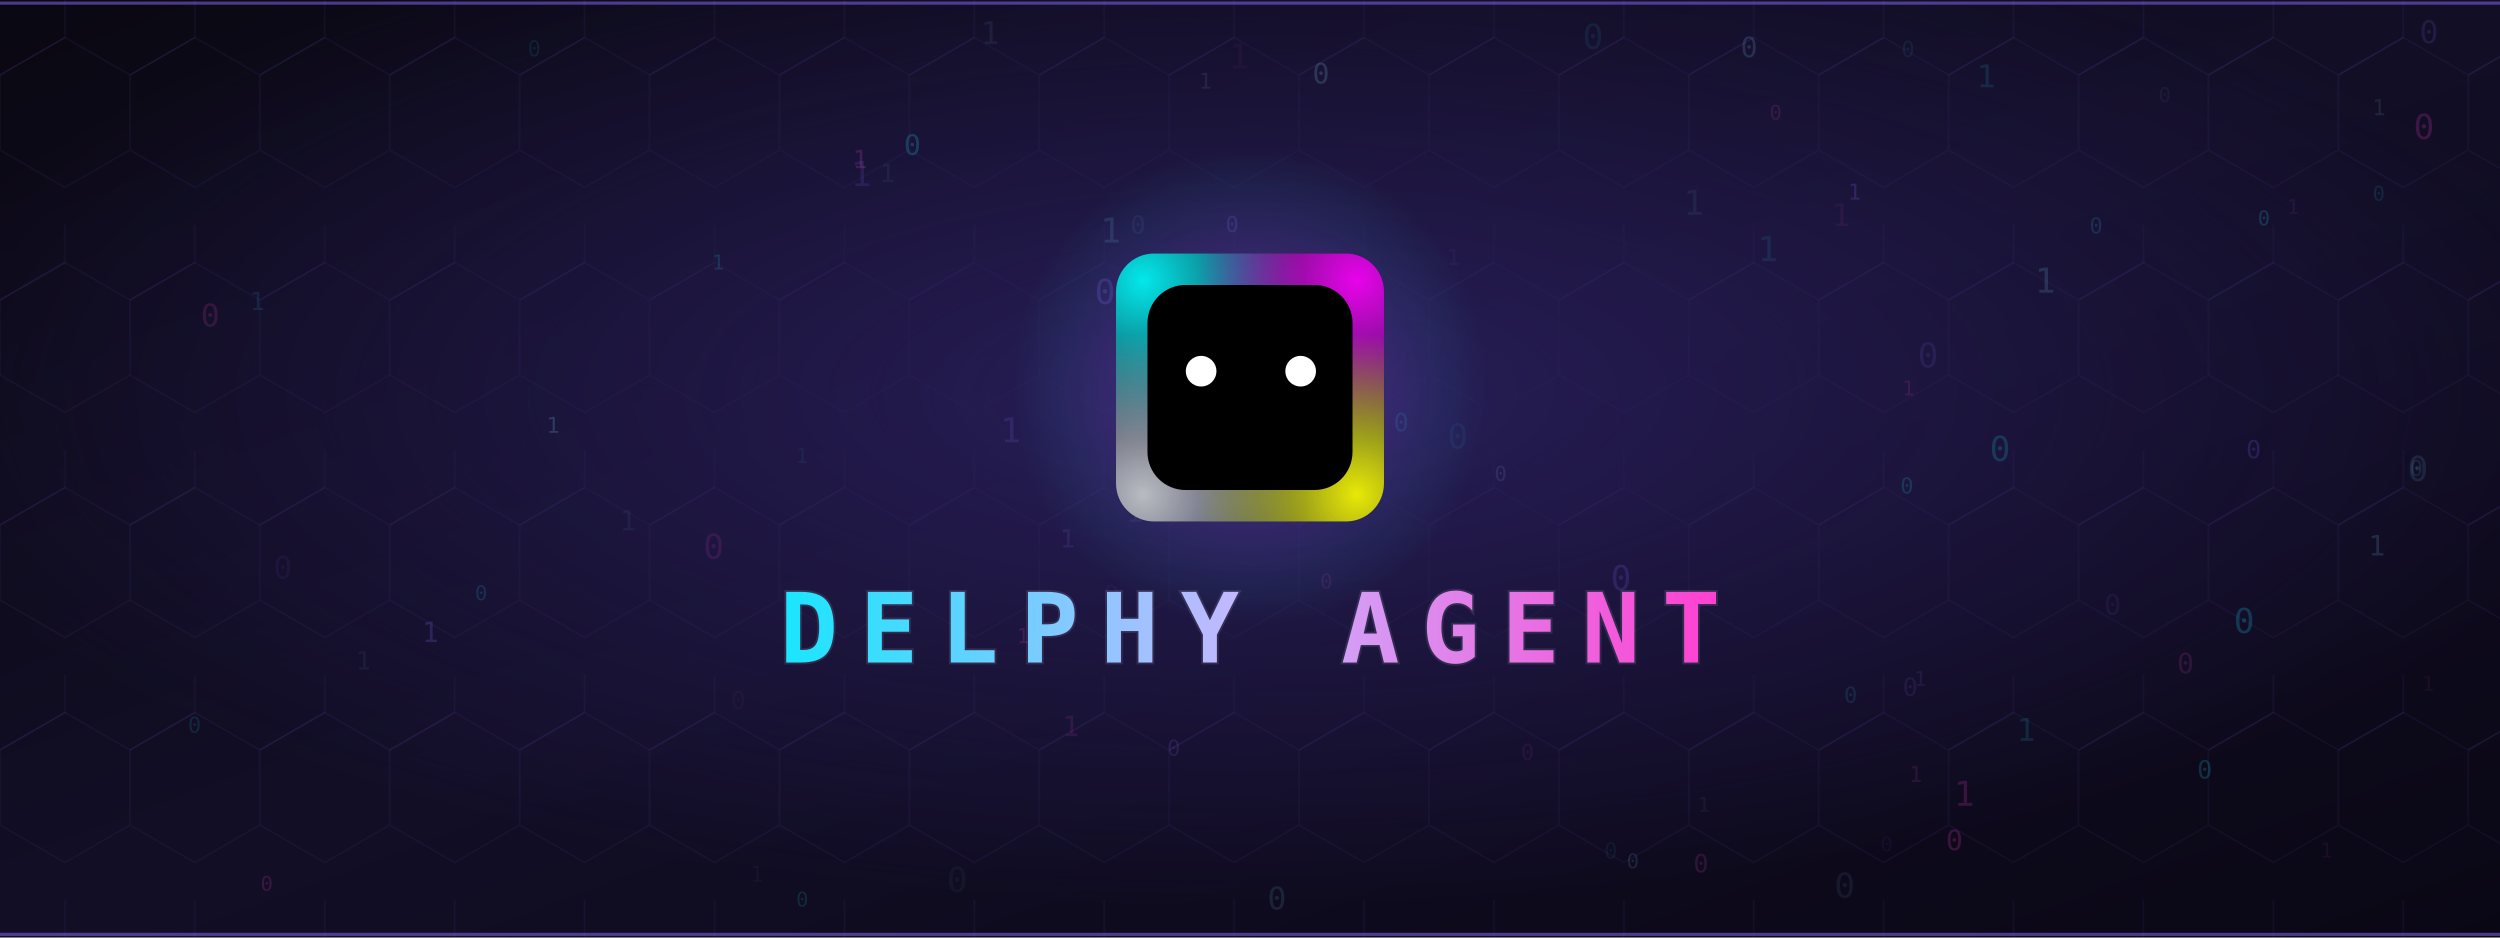
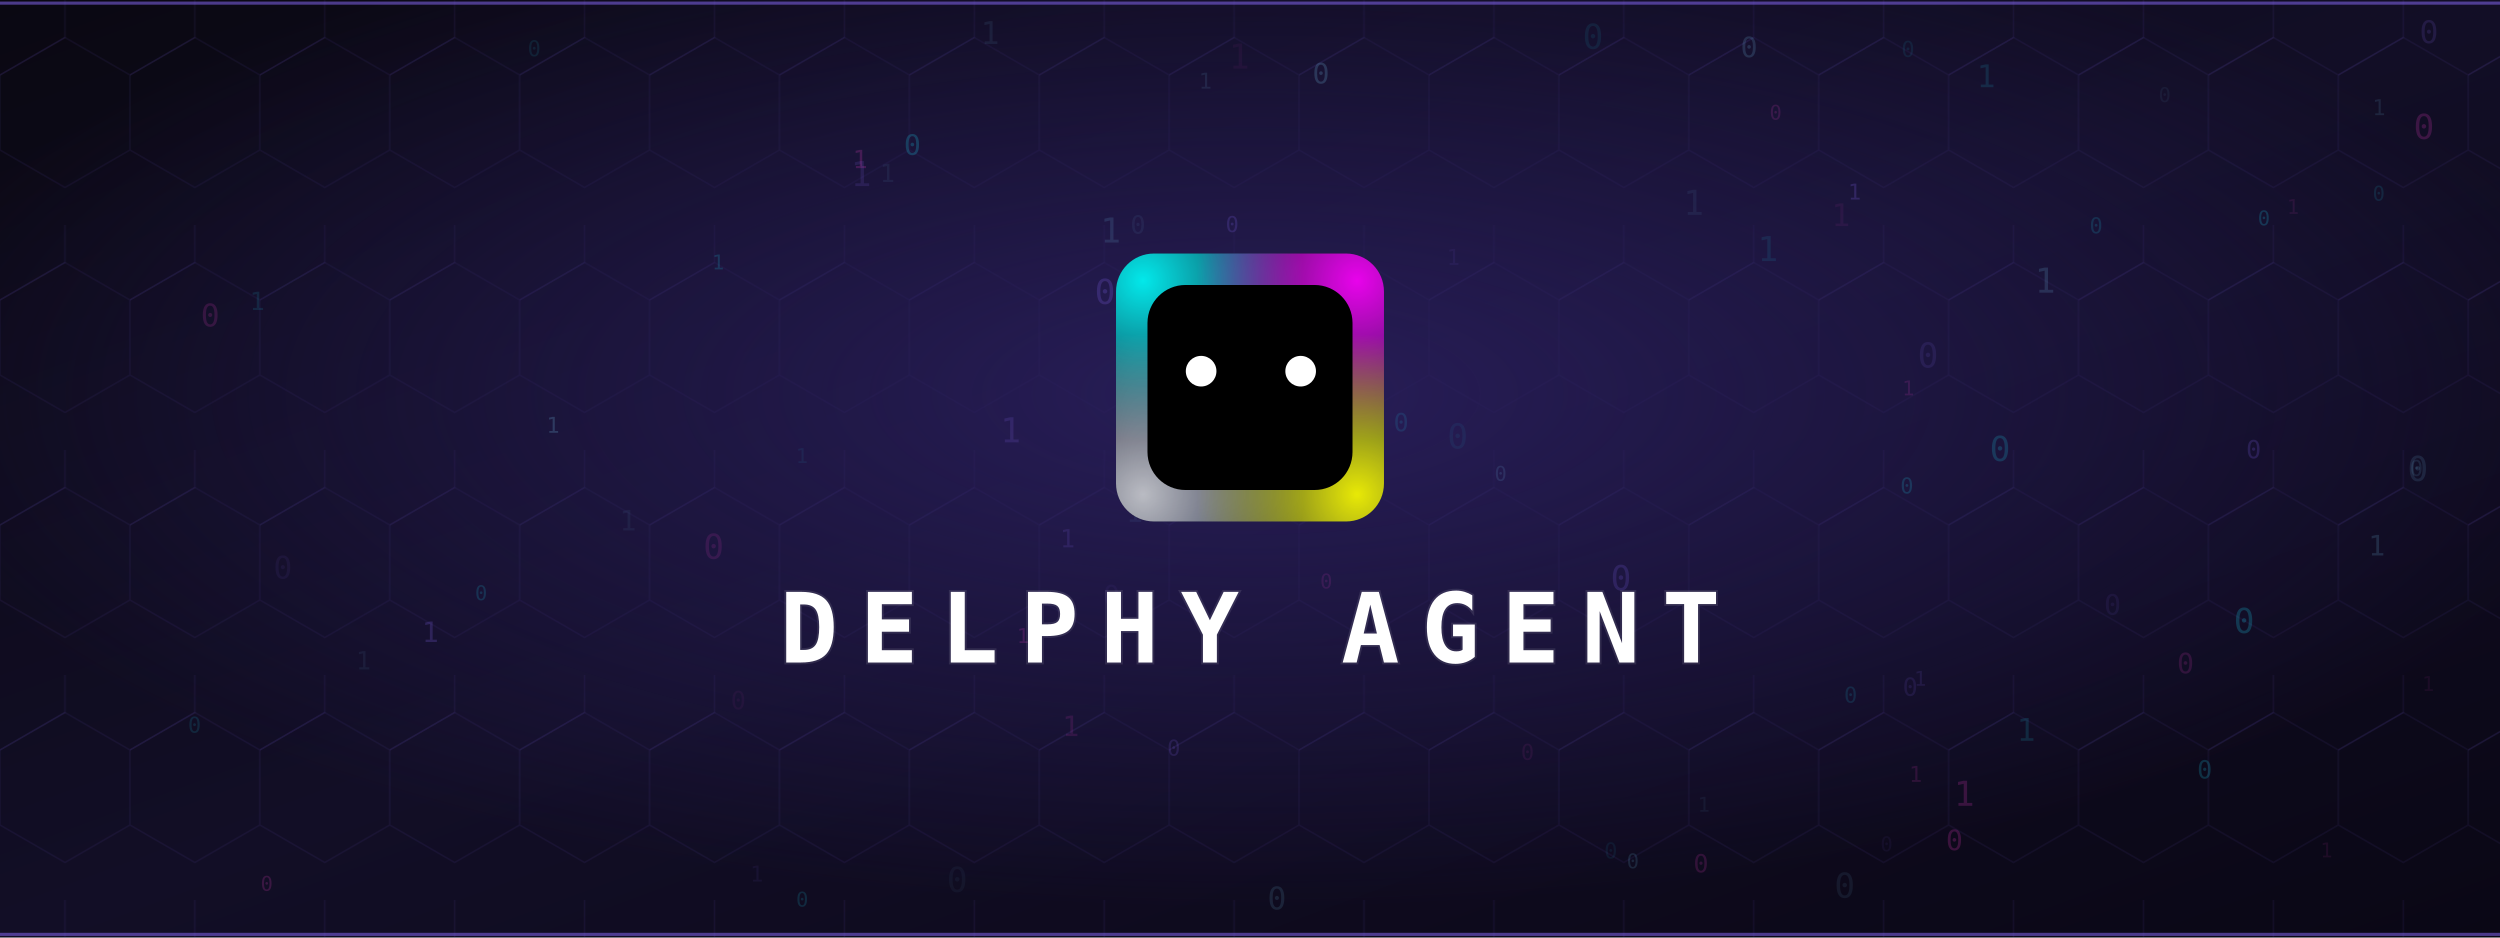
<svg xmlns="http://www.w3.org/2000/svg" width="1600" height="600" viewBox="0 0 1600 600" font-family="ui-monospace, SFMono-Regular, Menlo, Consolas, monospace">
  <defs>
    <linearGradient id="bg" x1="0" y1="0" x2="1" y2="1">
      <stop offset="0" stop-color="#0a0812" />
      <stop offset="0.5" stop-color="#120e26" />
      <stop offset="1" stop-color="#0a0715" />
    </linearGradient>
    <radialGradient id="centerGlow" cx="0.5" cy="0.42" r="0.55">
      <stop offset="0" stop-color="#2a1f5e" stop-opacity="0.9" />
      <stop offset="1" stop-color="#2a1f5e" stop-opacity="0" />
    </radialGradient>
    <radialGradient id="logoGlow" cx="0.5" cy="0.5" r="0.5">
      <stop offset="0" stop-color="#19e6ff" stop-opacity="0.32" />
      <stop offset="0.6" stop-color="#8b6bff" stop-opacity="0.15" />
      <stop offset="1" stop-color="#19e6ff" stop-opacity="0" />
    </radialGradient>
    <linearGradient id="wm" x1="0" y1="0" x2="1" y2="0">
      <stop offset="0" stop-color="#19e6ff" />
      <stop offset="0.5" stop-color="#c9b6ff" />
      <stop offset="1" stop-color="#ff3fd0" />
    </linearGradient>
    <radialGradient id="lg-cyan" cx="0.1" cy="0.1" r="0.6">
      <stop offset="0" stop-color="#00ffff" stop-opacity="0.9" />
      <stop offset="1" stop-color="#00ffff" stop-opacity="0" />
    </radialGradient>
    <radialGradient id="lg-mag" cx="0.9" cy="0.1" r="0.6">
      <stop offset="0" stop-color="#ff00ff" stop-opacity="0.9" />
      <stop offset="1" stop-color="#ff00ff" stop-opacity="0" />
    </radialGradient>
    <radialGradient id="lg-wht" cx="0.1" cy="0.9" r="0.6">
      <stop offset="0" stop-color="#ffffff" stop-opacity="0.7" />
      <stop offset="1" stop-color="#ffffff" stop-opacity="0" />
    </radialGradient>
    <radialGradient id="lg-yel" cx="0.9" cy="0.9" r="0.6">
      <stop offset="0" stop-color="#ffff00" stop-opacity="0.9" />
      <stop offset="1" stop-color="#ffff00" stop-opacity="0" />
    </radialGradient>
    <linearGradient id="lg-base" x1="0" y1="0" x2="1" y2="1">
      <stop offset="0" stop-color="#1a1a2e" />
      <stop offset="1" stop-color="#16213e" />
    </linearGradient>
    <pattern id="hex" width="83.14" height="144.00" patternUnits="userSpaceOnUse">
      <path d="M0.00,-48.00 L41.57,-24.00 L41.57,24.00 L0.00,48.00 L-41.57,24.00 L-41.57,-24.00 Z" fill="none" stroke="#8b6bff" stroke-width="1" opacity="0.07" />
      <path d="M41.57,24.00 L83.14,48.00 L83.14,96.00 L41.57,120.00 L0.00,96.00 L0.00,48.00 Z" fill="none" stroke="#8b6bff" stroke-width="1" opacity="0.07" />
    </pattern>
  </defs>
  <rect width="1600" height="600" fill="url(#bg)" />
  <rect width="1600" height="600" fill="url(#hex)" />
  <rect width="1600" height="600" fill="url(#centerGlow)" />
  <text x="270.0" y="410.9" font-size="18" fill="#8b6bff" opacity="0.2">1</text>
  <text x="1518.5" y="128.4" font-size="13" fill="#19e6ff" opacity="0.11">0</text>
  <text x="120.3" y="468.9" font-size="14" fill="#19e6ff" opacity="0.12">0</text>
  <text x="1217.4" y="253.0" font-size="13" fill="#ff3fd0" opacity="0.13">1</text>
  <text x="1026.7" y="549.4" font-size="14" fill="#19e6ff" opacity="0.07">0</text>
  <text x="720.7" y="334.0" font-size="18" fill="#7fd8ff" opacity="0.07">1</text>
  <text x="747.0" y="483.6" font-size="14" fill="#8b6bff" opacity="0.15">0</text>
  <text x="1041.1" y="555.7" font-size="13" fill="#7fd8ff" opacity="0.13">0</text>
  <text x="545.7" y="107.6" font-size="16" fill="#ff3fd0" opacity="0.19">1</text>
  <text x="509.3" y="296.3" font-size="13" fill="#19e6ff" opacity="0.07">1</text>
  <text x="1548.5" y="27.6" font-size="20" fill="#8b6bff" opacity="0.14">0</text>
  <text x="1544.7" y="88.9" font-size="22" fill="#ff3fd0" opacity="0.18">0</text>
  <text x="1203.5" y="544.8" font-size="13" fill="#8b6bff" opacity="0.06">0</text>
  <text x="1227.3" y="235.2" font-size="22" fill="#8b6bff" opacity="0.11">0</text>
  <text x="1515.7" y="355.5" font-size="18" fill="#7fd8ff" opacity="0.15">1</text>
  <text x="396.5" y="339.5" font-size="18" fill="#7fd8ff" opacity="0.06">1</text>
  <text x="1346.6" y="393.4" font-size="18" fill="#8b6bff" opacity="0.08">0<animate attributeName="opacity" values="0.08;0.32;0.08" dur="3.5s" begin="3.6s" repeatCount="indefinite" />
  </text>
  <text x="1550.1" y="442.2" font-size="13" fill="#ff3fd0" opacity="0.07">1</text>
  <text x="1437.5" y="293.3" font-size="16" fill="#8b6bff" opacity="0.18">0</text>
  <text x="678.4" y="350.3" font-size="16" fill="#8b6bff" opacity="0.13">1<animate attributeName="opacity" values="0.13;0.37;0.13" dur="4.8s" begin="0.0s" repeatCount="indefinite" />
  </text>
  <text x="1083.8" y="558.3" font-size="16" fill="#ff3fd0" opacity="0.15">0</text>
  <text x="925.9" y="169.5" font-size="14" fill="#8b6bff" opacity="0.07">1</text>
  <text x="304.0" y="384.1" font-size="13" fill="#19e6ff" opacity="0.15">0<animate attributeName="opacity" values="0.15;0.39;0.15" dur="4.1s" begin="1.3s" repeatCount="indefinite" />
  </text>
  <text x="784.4" y="148.5" font-size="14" fill="#8b6bff" opacity="0.18">0<animate attributeName="opacity" values="0.18;0.42;0.18" dur="4.7s" begin="3.0s" repeatCount="indefinite" />
  </text>
  <text x="956.5" y="307.7" font-size="13" fill="#7fd8ff" opacity="0.12">0<animate attributeName="opacity" values="0.12;0.36;0.12" dur="4.7s" begin="0.7s" repeatCount="indefinite" />
  </text>
  <text x="1124.8" y="167.1" font-size="22" fill="#19e6ff" opacity="0.09">1<animate attributeName="opacity" values="0.09;0.33;0.09" dur="4.6s" begin="4.0s" repeatCount="indefinite" />
  </text>
  <text x="1290.7" y="474.1" font-size="20" fill="#19e6ff" opacity="0.13">1<animate attributeName="opacity" values="0.13;0.37;0.13" dur="4.3s" begin="1.3s" repeatCount="indefinite" />
  </text>
  <text x="820.4" y="188.7" font-size="13" fill="#ff3fd0" opacity="0.2">0</text>
  <text x="509.5" y="580.2" font-size="13" fill="#19e6ff" opacity="0.14">0</text>
  <text x="1540.8" y="307.8" font-size="22" fill="#7fd8ff" opacity="0.12">0</text>
  <text x="1381.5" y="65.3" font-size="13" fill="#7fd8ff" opacity="0.06">0<animate attributeName="opacity" values="0.06;0.3;0.06" dur="4.3s" begin="1.6s" repeatCount="indefinite" />
  </text>
  <text x="679.9" y="471.1" font-size="18" fill="#ff3fd0" opacity="0.12">1</text>
  <text x="1518.3" y="73.7" font-size="14" fill="#7fd8ff" opacity="0.11">1</text>
  <text x="349.7" y="277.0" font-size="14" fill="#7fd8ff" opacity="0.19">1</text>
  <text x="973.4" y="486.3" font-size="14" fill="#ff3fd0" opacity="0.08">0</text>
  <text x="1132.5" y="76.6" font-size="13" fill="#ff3fd0" opacity="0.14">0</text>
  <text x="1174.0" y="574.5" font-size="22" fill="#7fd8ff" opacity="0.08">0</text>
  <text x="1015.4" y="406.4" font-size="13" fill="#19e6ff" opacity="0.1">1<animate attributeName="opacity" values="0.1;0.34;0.1" dur="5.0s" begin="0.6s" repeatCount="indefinite" />
  </text>
  <text x="1077.3" y="137.5" font-size="22" fill="#7fd8ff" opacity="0.07">1</text>
  <text x="640.2" y="283.1" font-size="22" fill="#8b6bff" opacity="0.15">1</text>
  <text x="166.8" y="570.1" font-size="13" fill="#ff3fd0" opacity="0.17">0</text>
  <text x="1114.0" y="36.6" font-size="18" fill="#7fd8ff" opacity="0.16">0<animate attributeName="opacity" values="0.16;0.4;0.16" dur="2.6s" begin="2.2s" repeatCount="indefinite" />
  </text>
  <text x="159.8" y="198.4" font-size="16" fill="#19e6ff" opacity="0.11">1<animate attributeName="opacity" values="0.11;0.35;0.11" dur="4.8s" begin="3.3s" repeatCount="indefinite" />
  </text>
  <text x="840.0" y="53.4" font-size="18" fill="#7fd8ff" opacity="0.18">0<animate attributeName="opacity" values="0.18;0.42;0.18" dur="4.2s" begin="3.3s" repeatCount="indefinite" />
  </text>
  <text x="926.3" y="287.0" font-size="22" fill="#19e6ff" opacity="0.06">0</text>
  <text x="1180.2" y="449.7" font-size="14" fill="#19e6ff" opacity="0.12">0</text>
  <text x="849.6" y="300.2" font-size="14" fill="#ff3fd0" opacity="0.07">1</text>
  <text x="1012.9" y="31.2" font-size="22" fill="#19e6ff" opacity="0.08">0<animate attributeName="opacity" values="0.08;0.32;0.08" dur="4.9s" begin="1.4s" repeatCount="indefinite" />
  </text>
  <text x="563.1" y="116.5" font-size="16" fill="#7fd8ff" opacity="0.07">1<animate attributeName="opacity" values="0.07;0.31;0.07" dur="5.2s" begin="2.2s" repeatCount="indefinite" />
  </text>
  <text x="650.8" y="411.5" font-size="13" fill="#ff3fd0" opacity="0.17">1<animate attributeName="opacity" values="0.17;0.41;0.17" dur="2.7s" begin="1.4s" repeatCount="indefinite" />
  </text>
  <text x="844.9" y="376.6" font-size="13" fill="#ff3fd0" opacity="0.12">0<animate attributeName="opacity" values="0.12;0.36;0.12" dur="5.0s" begin="3.2s" repeatCount="indefinite" />
  </text>
  <text x="1429.6" y="405.1" font-size="22" fill="#19e6ff" opacity="0.2">0</text>
  <text x="1485.0" y="548.7" font-size="13" fill="#ff3fd0" opacity="0.08">1<animate attributeName="opacity" values="0.08;0.32;0.08" dur="2.7s" begin="1.5s" repeatCount="indefinite" />
  </text>
  <text x="1182.7" y="127.7" font-size="14" fill="#8b6bff" opacity="0.2">1</text>
  <text x="1225.0" y="438.9" font-size="13" fill="#8b6bff" opacity="0.11">1<animate attributeName="opacity" values="0.11;0.35;0.11" dur="4.1s" begin="3.3s" repeatCount="indefinite" />
  </text>
  <text x="578.5" y="99.1" font-size="18" fill="#19e6ff" opacity="0.2">0</text>
  <text x="1172.1" y="144.7" font-size="20" fill="#ff3fd0" opacity="0.07">1<animate attributeName="opacity" values="0.07;0.31;0.07" dur="3.8s" begin="2.6s" repeatCount="indefinite" />
  </text>
  <text x="1217.7" y="445.3" font-size="16" fill="#8b6bff" opacity="0.11">0</text>
  <text x="777.7" y="174.1" font-size="14" fill="#19e6ff" opacity="0.17">1</text>
  <text x="700.6" y="194.5" font-size="22" fill="#8b6bff" opacity="0.2">0</text>
  <text x="627.6" y="28.1" font-size="20" fill="#7fd8ff" opacity="0.08">1<animate attributeName="opacity" values="0.08;0.32;0.08" dur="4.7s" begin="3.2s" repeatCount="indefinite" />
  </text>
  <text x="767.2" y="56.7" font-size="14" fill="#7fd8ff" opacity="0.1">1</text>
  <text x="891.9" y="276.0" font-size="16" fill="#19e6ff" opacity="0.11">0<animate attributeName="opacity" values="0.11;0.35;0.11" dur="4.8s" begin="3.2s" repeatCount="indefinite" />
  </text>
  <text x="1463.6" y="136.9" font-size="13" fill="#ff3fd0" opacity="0.09">1<animate attributeName="opacity" values="0.09;0.33;0.09" dur="4.7s" begin="3.7s" repeatCount="indefinite" />
  </text>
  <text x="175.0" y="370.3" font-size="20" fill="#8b6bff" opacity="0.07">0</text>
  <text x="786.5" y="43.9" font-size="22" fill="#ff3fd0" opacity="0.05">1</text>
  <text x="455.7" y="172.4" font-size="13" fill="#19e6ff" opacity="0.16">1</text>
  <text x="811.2" y="582.0" font-size="20" fill="#7fd8ff" opacity="0.12">0</text>
  <text x="870.3" y="267.3" font-size="22" fill="#ff3fd0" opacity="0.07">0</text>
  <text x="705.9" y="387.5" font-size="18" fill="#8b6bff" opacity="0.05">0</text>
  <text x="723.5" y="149.5" font-size="16" fill="#7fd8ff" opacity="0.07">0<animate attributeName="opacity" values="0.07;0.31;0.07" dur="3.4s" begin="2.8s" repeatCount="indefinite" />
  </text>
  <text x="480.1" y="564.2" font-size="14" fill="#8b6bff" opacity="0.07">1</text>
  <text x="1337.3" y="149.3" font-size="14" fill="#19e6ff" opacity="0.14">0<animate attributeName="opacity" values="0.14;0.38;0.14" dur="2.9s" begin="2.8s" repeatCount="indefinite" />
  </text>
  <text x="337.7" y="36.0" font-size="14" fill="#19e6ff" opacity="0.09">0</text>
  <text x="1245.4" y="544.1" font-size="18" fill="#ff3fd0" opacity="0.19">0</text>
  <text x="1086.5" y="519.5" font-size="13" fill="#7fd8ff" opacity="0.06">1</text>
  <text x="1273.4" y="295.0" font-size="22" fill="#19e6ff" opacity="0.17">0<animate attributeName="opacity" values="0.17;0.41;0.17" dur="3.9s" begin="1.0s" repeatCount="indefinite" />
  </text>
  <text x="1302.3" y="187.3" font-size="22" fill="#7fd8ff" opacity="0.15">1</text>
  <text x="1265.1" y="55.8" font-size="20" fill="#19e6ff" opacity="0.12">1</text>
  <text x="227.8" y="428.4" font-size="16" fill="#7fd8ff" opacity="0.07">1</text>
  <text x="704.2" y="155.2" font-size="22" fill="#7fd8ff" opacity="0.13">1<animate attributeName="opacity" values="0.13;0.37;0.13" dur="5.3s" begin="0.9s" repeatCount="indefinite" />
  </text>
  <text x="1393.3" y="430.9" font-size="18" fill="#ff3fd0" opacity="0.14">0</text>
  <text x="1216.9" y="36.4" font-size="14" fill="#19e6ff" opacity="0.08">0<animate attributeName="opacity" values="0.08;0.32;0.08" dur="5.3s" begin="0.1s" repeatCount="indefinite" />
  </text>
  <text x="1221.8" y="500.4" font-size="14" fill="#ff3fd0" opacity="0.13">1</text>
  <text x="450.1" y="357.6" font-size="22" fill="#ff3fd0" opacity="0.12">0</text>
  <text x="1406.2" y="498.2" font-size="16" fill="#19e6ff" opacity="0.18">0<animate attributeName="opacity" values="0.18;0.42;0.18" dur="5.4s" begin="1.3s" repeatCount="indefinite" />
  </text>
  <text x="606.0" y="570.8" font-size="22" fill="#7fd8ff" opacity="0.05">0</text>
  <text x="1445.0" y="144.2" font-size="13" fill="#19e6ff" opacity="0.18">0</text>
  <text x="1542.3" y="304.6" font-size="14" fill="#7fd8ff" opacity="0.11">0</text>
  <text x="1216.2" y="315.8" font-size="14" fill="#19e6ff" opacity="0.16">0<animate attributeName="opacity" values="0.16;0.4;0.16" dur="2.9s" begin="1.9s" repeatCount="indefinite" />
  </text>
  <text x="128.5" y="208.9" font-size="20" fill="#ff3fd0" opacity="0.15">0</text>
  <text x="467.7" y="453.9" font-size="16" fill="#ff3fd0" opacity="0.05">0</text>
  <text x="1250.5" y="515.7" font-size="22" fill="#ff3fd0" opacity="0.18">1<animate attributeName="opacity" values="0.18;0.42;0.18" dur="3.6s" begin="2.1s" repeatCount="indefinite" />
  </text>
  <text x="1030.8" y="377.7" font-size="22" fill="#8b6bff" opacity="0.17">0<animate attributeName="opacity" values="0.17;0.41;0.17" dur="4.8s" begin="0.0s" repeatCount="indefinite" />
  </text>
  <text x="544.5" y="119.1" font-size="22" fill="#8b6bff" opacity="0.13">1<animate attributeName="opacity" values="0.13;0.37;0.13" dur="2.7s" begin="1.3s" repeatCount="indefinite" />
  </text>
  <line x1="0" y1="2" x2="1600" y2="2" stroke="#8b6bff" stroke-width="2" opacity="0.5" />
  <line x1="0" y1="598" x2="1600" y2="598" stroke="#8b6bff" stroke-width="2" opacity="0.5" />
  <g transform="translate(702.0,150) scale(1.6333)">
-     <circle cx="60" cy="60" r="94" fill="url(#logoGlow)" />
    <rect x="7.5" y="7.5" width="105" height="105" rx="14.89" fill="url(#lg-base)" />
    <rect x="7.5" y="7.5" width="105" height="105" rx="14.89" fill="url(#lg-cyan)" />
    <rect x="7.5" y="7.5" width="105" height="105" rx="14.89" fill="url(#lg-mag)" />
    <rect x="7.5" y="7.5" width="105" height="105" rx="14.89" fill="url(#lg-wht)" />
    <rect x="7.5" y="7.5" width="105" height="105" rx="14.89" fill="url(#lg-yel)" />
    <rect x="19.83" y="19.83" width="80.34" height="80.34" rx="14.89" fill="#000" />
    <ellipse cx="40.85" cy="53.61" rx="6" ry="6" fill="#fff">
      <animate attributeName="ry" values="6;6;0.5;6;6" keyTimes="0;0.90;0.94;0.98;1" dur="3s" calcMode="linear" repeatCount="indefinite" />
    </ellipse>
    <ellipse cx="79.85" cy="53.61" rx="6" ry="6" fill="#fff">
      <animate attributeName="ry" values="6;6;0.5;6;6" keyTimes="0;0.90;0.94;0.98;1" dur="3s" calcMode="linear" repeatCount="indefinite" />
    </ellipse>
  </g>
  <text x="800.0" y="424" text-anchor="middle" font-size="62" font-weight="bold" letter-spacing="14" fill="none" stroke="#ffffff" stroke-width="2.4" opacity="0.10">DELPHY AGENT</text>
-   <text x="800.0" y="424" text-anchor="middle" font-size="62" font-weight="bold" letter-spacing="14" fill="url(#wm)">DELPHY AGENT</text>
+   <text x="800.0" y="424" text-anchor="middle" font-size="62" font-weight="bold" letter-spacing="14" fill="#ffffff">DELPHY AGENT</text>
  <line x1="650.0" y1="458" x2="950.0" y2="458" stroke="url(#wm)" stroke-width="1.5" opacity="0.5" />
</svg>
